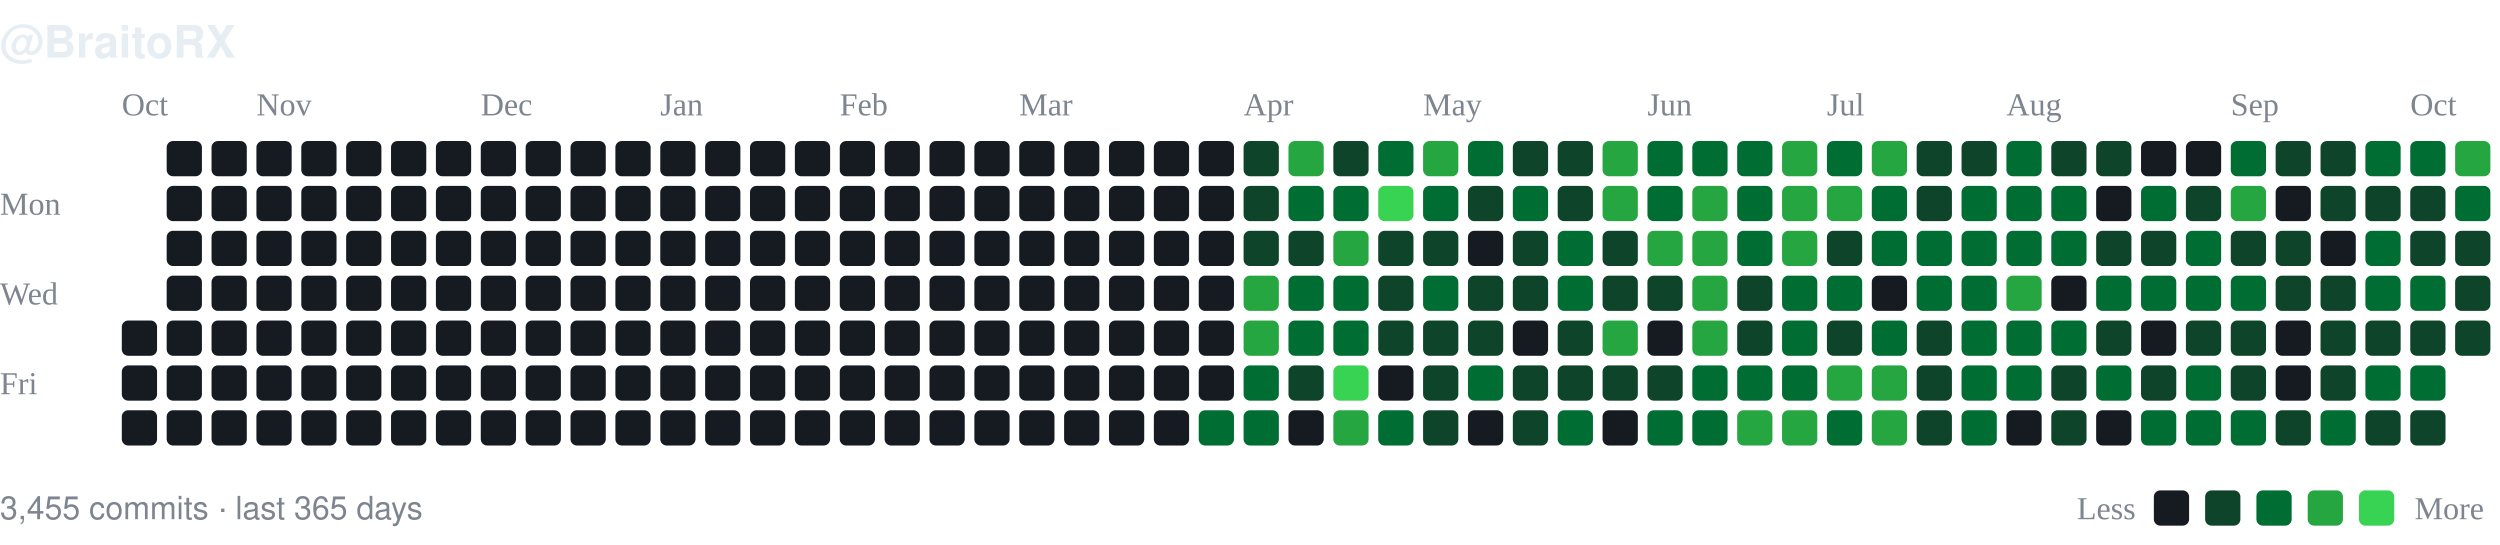
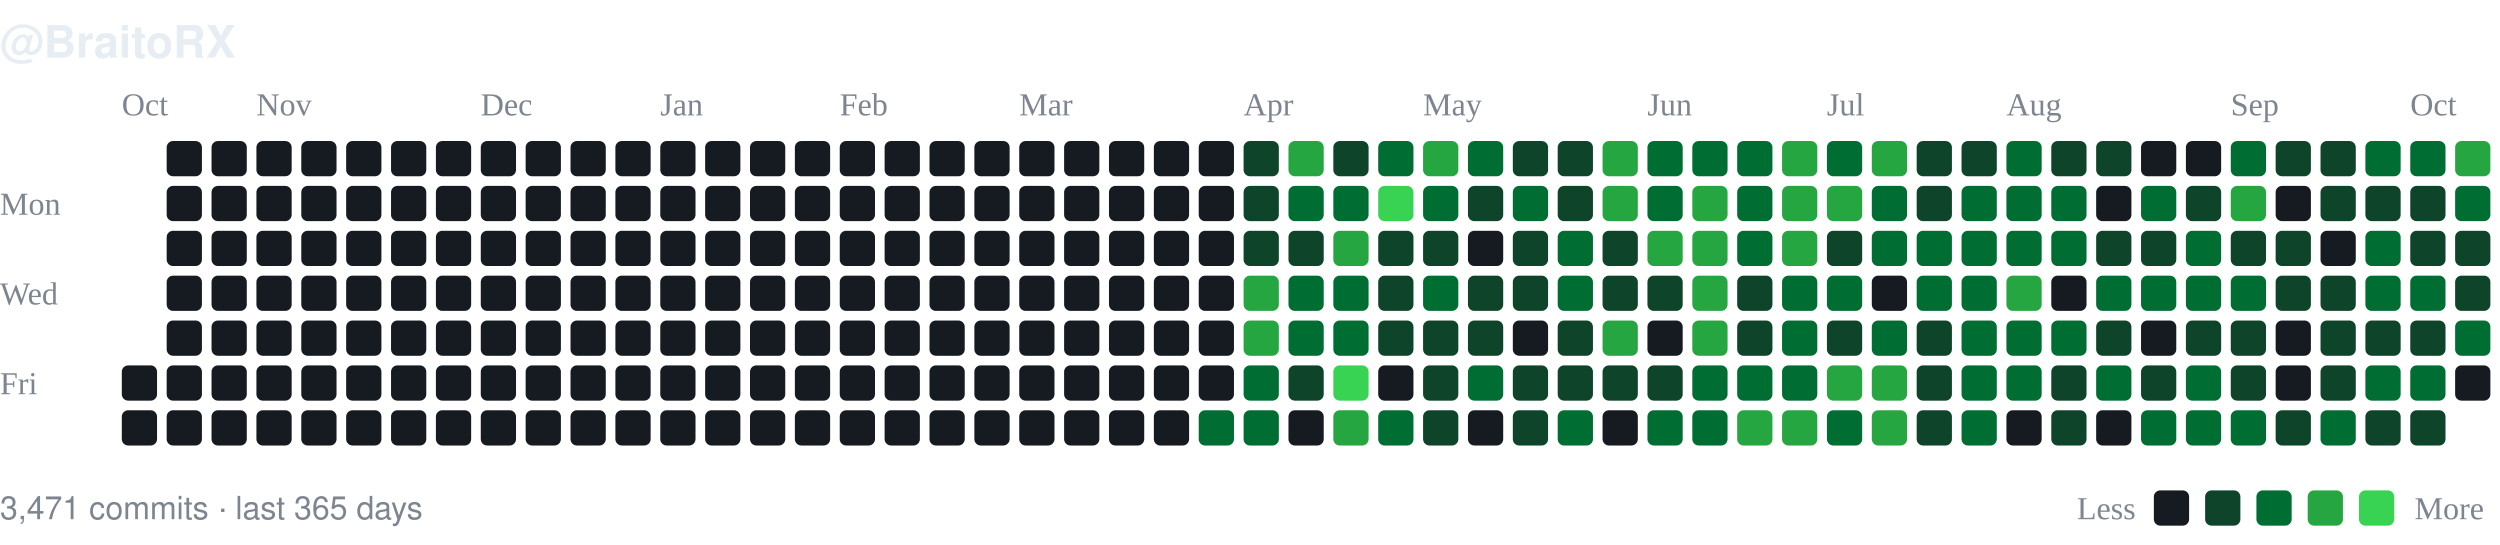
<svg xmlns="http://www.w3.org/2000/svg" width="780" height="170" viewBox="0 0 780 170" role="img">
  <text x="0" y="18" font-size="14" font-weight="600" fill="#e6edf3" font-family="ui-sans-serif,-apple-system,Segoe UI,Helvetica,Arial,sans-serif">@BraitoRX</text>
  <text x="0" y="67" font-size="10" fill="#7d8590">Mon</text>
  <text x="0" y="95" font-size="10" fill="#7d8590">Wed</text>
  <text x="0" y="123" font-size="10" fill="#7d8590">Fri</text>
  <text x="38" y="36" font-size="10" fill="#7d8590">Oct</text>
-   <rect x="38" y="100" width="11" height="11" rx="2" fill="#161b22" />
  <rect x="38" y="114" width="11" height="11" rx="2" fill="#161b22" />
  <rect x="38" y="128" width="11" height="11" rx="2" fill="#161b22" />
  <rect x="52" y="44" width="11" height="11" rx="2" fill="#161b22" />
  <rect x="52" y="58" width="11" height="11" rx="2" fill="#161b22" />
  <rect x="52" y="72" width="11" height="11" rx="2" fill="#161b22" />
  <rect x="52" y="86" width="11" height="11" rx="2" fill="#161b22" />
  <rect x="52" y="100" width="11" height="11" rx="2" fill="#161b22" />
  <rect x="52" y="114" width="11" height="11" rx="2" fill="#161b22" />
  <rect x="52" y="128" width="11" height="11" rx="2" fill="#161b22" />
  <rect x="66" y="44" width="11" height="11" rx="2" fill="#161b22" />
  <rect x="66" y="58" width="11" height="11" rx="2" fill="#161b22" />
  <rect x="66" y="72" width="11" height="11" rx="2" fill="#161b22" />
  <rect x="66" y="86" width="11" height="11" rx="2" fill="#161b22" />
  <rect x="66" y="100" width="11" height="11" rx="2" fill="#161b22" />
  <rect x="66" y="114" width="11" height="11" rx="2" fill="#161b22" />
  <rect x="66" y="128" width="11" height="11" rx="2" fill="#161b22" />
  <text x="80" y="36" font-size="10" fill="#7d8590">Nov</text>
  <rect x="80" y="44" width="11" height="11" rx="2" fill="#161b22" />
  <rect x="80" y="58" width="11" height="11" rx="2" fill="#161b22" />
  <rect x="80" y="72" width="11" height="11" rx="2" fill="#161b22" />
  <rect x="80" y="86" width="11" height="11" rx="2" fill="#161b22" />
  <rect x="80" y="100" width="11" height="11" rx="2" fill="#161b22" />
  <rect x="80" y="114" width="11" height="11" rx="2" fill="#161b22" />
  <rect x="80" y="128" width="11" height="11" rx="2" fill="#161b22" />
  <rect x="94" y="44" width="11" height="11" rx="2" fill="#161b22" />
  <rect x="94" y="58" width="11" height="11" rx="2" fill="#161b22" />
  <rect x="94" y="72" width="11" height="11" rx="2" fill="#161b22" />
  <rect x="94" y="86" width="11" height="11" rx="2" fill="#161b22" />
  <rect x="94" y="100" width="11" height="11" rx="2" fill="#161b22" />
  <rect x="94" y="114" width="11" height="11" rx="2" fill="#161b22" />
  <rect x="94" y="128" width="11" height="11" rx="2" fill="#161b22" />
  <rect x="108" y="44" width="11" height="11" rx="2" fill="#161b22" />
  <rect x="108" y="58" width="11" height="11" rx="2" fill="#161b22" />
  <rect x="108" y="72" width="11" height="11" rx="2" fill="#161b22" />
  <rect x="108" y="86" width="11" height="11" rx="2" fill="#161b22" />
  <rect x="108" y="100" width="11" height="11" rx="2" fill="#161b22" />
  <rect x="108" y="114" width="11" height="11" rx="2" fill="#161b22" />
  <rect x="108" y="128" width="11" height="11" rx="2" fill="#161b22" />
  <rect x="122" y="44" width="11" height="11" rx="2" fill="#161b22" />
  <rect x="122" y="58" width="11" height="11" rx="2" fill="#161b22" />
  <rect x="122" y="72" width="11" height="11" rx="2" fill="#161b22" />
  <rect x="122" y="86" width="11" height="11" rx="2" fill="#161b22" />
  <rect x="122" y="100" width="11" height="11" rx="2" fill="#161b22" />
  <rect x="122" y="114" width="11" height="11" rx="2" fill="#161b22" />
  <rect x="122" y="128" width="11" height="11" rx="2" fill="#161b22" />
  <rect x="136" y="44" width="11" height="11" rx="2" fill="#161b22" />
  <rect x="136" y="58" width="11" height="11" rx="2" fill="#161b22" />
  <rect x="136" y="72" width="11" height="11" rx="2" fill="#161b22" />
  <rect x="136" y="86" width="11" height="11" rx="2" fill="#161b22" />
  <rect x="136" y="100" width="11" height="11" rx="2" fill="#161b22" />
  <rect x="136" y="114" width="11" height="11" rx="2" fill="#161b22" />
  <rect x="136" y="128" width="11" height="11" rx="2" fill="#161b22" />
  <text x="150" y="36" font-size="10" fill="#7d8590">Dec</text>
  <rect x="150" y="44" width="11" height="11" rx="2" fill="#161b22" />
  <rect x="150" y="58" width="11" height="11" rx="2" fill="#161b22" />
  <rect x="150" y="72" width="11" height="11" rx="2" fill="#161b22" />
  <rect x="150" y="86" width="11" height="11" rx="2" fill="#161b22" />
  <rect x="150" y="100" width="11" height="11" rx="2" fill="#161b22" />
  <rect x="150" y="114" width="11" height="11" rx="2" fill="#161b22" />
  <rect x="150" y="128" width="11" height="11" rx="2" fill="#161b22" />
  <rect x="164" y="44" width="11" height="11" rx="2" fill="#161b22" />
  <rect x="164" y="58" width="11" height="11" rx="2" fill="#161b22" />
  <rect x="164" y="72" width="11" height="11" rx="2" fill="#161b22" />
  <rect x="164" y="86" width="11" height="11" rx="2" fill="#161b22" />
  <rect x="164" y="100" width="11" height="11" rx="2" fill="#161b22" />
  <rect x="164" y="114" width="11" height="11" rx="2" fill="#161b22" />
  <rect x="164" y="128" width="11" height="11" rx="2" fill="#161b22" />
  <rect x="178" y="44" width="11" height="11" rx="2" fill="#161b22" />
  <rect x="178" y="58" width="11" height="11" rx="2" fill="#161b22" />
  <rect x="178" y="72" width="11" height="11" rx="2" fill="#161b22" />
  <rect x="178" y="86" width="11" height="11" rx="2" fill="#161b22" />
  <rect x="178" y="100" width="11" height="11" rx="2" fill="#161b22" />
  <rect x="178" y="114" width="11" height="11" rx="2" fill="#161b22" />
  <rect x="178" y="128" width="11" height="11" rx="2" fill="#161b22" />
  <rect x="192" y="44" width="11" height="11" rx="2" fill="#161b22" />
  <rect x="192" y="58" width="11" height="11" rx="2" fill="#161b22" />
  <rect x="192" y="72" width="11" height="11" rx="2" fill="#161b22" />
  <rect x="192" y="86" width="11" height="11" rx="2" fill="#161b22" />
  <rect x="192" y="100" width="11" height="11" rx="2" fill="#161b22" />
  <rect x="192" y="114" width="11" height="11" rx="2" fill="#161b22" />
  <rect x="192" y="128" width="11" height="11" rx="2" fill="#161b22" />
  <text x="206" y="36" font-size="10" fill="#7d8590">Jan</text>
  <rect x="206" y="44" width="11" height="11" rx="2" fill="#161b22" />
  <rect x="206" y="58" width="11" height="11" rx="2" fill="#161b22" />
  <rect x="206" y="72" width="11" height="11" rx="2" fill="#161b22" />
  <rect x="206" y="86" width="11" height="11" rx="2" fill="#161b22" />
  <rect x="206" y="100" width="11" height="11" rx="2" fill="#161b22" />
  <rect x="206" y="114" width="11" height="11" rx="2" fill="#161b22" />
  <rect x="206" y="128" width="11" height="11" rx="2" fill="#161b22" />
  <rect x="220" y="44" width="11" height="11" rx="2" fill="#161b22" />
  <rect x="220" y="58" width="11" height="11" rx="2" fill="#161b22" />
  <rect x="220" y="72" width="11" height="11" rx="2" fill="#161b22" />
  <rect x="220" y="86" width="11" height="11" rx="2" fill="#161b22" />
  <rect x="220" y="100" width="11" height="11" rx="2" fill="#161b22" />
  <rect x="220" y="114" width="11" height="11" rx="2" fill="#161b22" />
  <rect x="220" y="128" width="11" height="11" rx="2" fill="#161b22" />
  <rect x="234" y="44" width="11" height="11" rx="2" fill="#161b22" />
  <rect x="234" y="58" width="11" height="11" rx="2" fill="#161b22" />
  <rect x="234" y="72" width="11" height="11" rx="2" fill="#161b22" />
  <rect x="234" y="86" width="11" height="11" rx="2" fill="#161b22" />
  <rect x="234" y="100" width="11" height="11" rx="2" fill="#161b22" />
  <rect x="234" y="114" width="11" height="11" rx="2" fill="#161b22" />
  <rect x="234" y="128" width="11" height="11" rx="2" fill="#161b22" />
  <rect x="248" y="44" width="11" height="11" rx="2" fill="#161b22" />
  <rect x="248" y="58" width="11" height="11" rx="2" fill="#161b22" />
  <rect x="248" y="72" width="11" height="11" rx="2" fill="#161b22" />
  <rect x="248" y="86" width="11" height="11" rx="2" fill="#161b22" />
  <rect x="248" y="100" width="11" height="11" rx="2" fill="#161b22" />
  <rect x="248" y="114" width="11" height="11" rx="2" fill="#161b22" />
  <rect x="248" y="128" width="11" height="11" rx="2" fill="#161b22" />
  <text x="262" y="36" font-size="10" fill="#7d8590">Feb</text>
  <rect x="262" y="44" width="11" height="11" rx="2" fill="#161b22" />
  <rect x="262" y="58" width="11" height="11" rx="2" fill="#161b22" />
  <rect x="262" y="72" width="11" height="11" rx="2" fill="#161b22" />
  <rect x="262" y="86" width="11" height="11" rx="2" fill="#161b22" />
  <rect x="262" y="100" width="11" height="11" rx="2" fill="#161b22" />
  <rect x="262" y="114" width="11" height="11" rx="2" fill="#161b22" />
  <rect x="262" y="128" width="11" height="11" rx="2" fill="#161b22" />
  <rect x="276" y="44" width="11" height="11" rx="2" fill="#161b22" />
  <rect x="276" y="58" width="11" height="11" rx="2" fill="#161b22" />
  <rect x="276" y="72" width="11" height="11" rx="2" fill="#161b22" />
  <rect x="276" y="86" width="11" height="11" rx="2" fill="#161b22" />
  <rect x="276" y="100" width="11" height="11" rx="2" fill="#161b22" />
  <rect x="276" y="114" width="11" height="11" rx="2" fill="#161b22" />
  <rect x="276" y="128" width="11" height="11" rx="2" fill="#161b22" />
  <rect x="290" y="44" width="11" height="11" rx="2" fill="#161b22" />
  <rect x="290" y="58" width="11" height="11" rx="2" fill="#161b22" />
  <rect x="290" y="72" width="11" height="11" rx="2" fill="#161b22" />
  <rect x="290" y="86" width="11" height="11" rx="2" fill="#161b22" />
  <rect x="290" y="100" width="11" height="11" rx="2" fill="#161b22" />
  <rect x="290" y="114" width="11" height="11" rx="2" fill="#161b22" />
  <rect x="290" y="128" width="11" height="11" rx="2" fill="#161b22" />
  <rect x="304" y="44" width="11" height="11" rx="2" fill="#161b22" />
  <rect x="304" y="58" width="11" height="11" rx="2" fill="#161b22" />
  <rect x="304" y="72" width="11" height="11" rx="2" fill="#161b22" />
  <rect x="304" y="86" width="11" height="11" rx="2" fill="#161b22" />
  <rect x="304" y="100" width="11" height="11" rx="2" fill="#161b22" />
  <rect x="304" y="114" width="11" height="11" rx="2" fill="#161b22" />
  <rect x="304" y="128" width="11" height="11" rx="2" fill="#161b22" />
  <text x="318" y="36" font-size="10" fill="#7d8590">Mar</text>
  <rect x="318" y="44" width="11" height="11" rx="2" fill="#161b22" />
  <rect x="318" y="58" width="11" height="11" rx="2" fill="#161b22" />
  <rect x="318" y="72" width="11" height="11" rx="2" fill="#161b22" />
  <rect x="318" y="86" width="11" height="11" rx="2" fill="#161b22" />
  <rect x="318" y="100" width="11" height="11" rx="2" fill="#161b22" />
  <rect x="318" y="114" width="11" height="11" rx="2" fill="#161b22" />
  <rect x="318" y="128" width="11" height="11" rx="2" fill="#161b22" />
  <rect x="332" y="44" width="11" height="11" rx="2" fill="#161b22" />
  <rect x="332" y="58" width="11" height="11" rx="2" fill="#161b22" />
  <rect x="332" y="72" width="11" height="11" rx="2" fill="#161b22" />
  <rect x="332" y="86" width="11" height="11" rx="2" fill="#161b22" />
  <rect x="332" y="100" width="11" height="11" rx="2" fill="#161b22" />
  <rect x="332" y="114" width="11" height="11" rx="2" fill="#161b22" />
  <rect x="332" y="128" width="11" height="11" rx="2" fill="#161b22" />
  <rect x="346" y="44" width="11" height="11" rx="2" fill="#161b22" />
  <rect x="346" y="58" width="11" height="11" rx="2" fill="#161b22" />
  <rect x="346" y="72" width="11" height="11" rx="2" fill="#161b22" />
  <rect x="346" y="86" width="11" height="11" rx="2" fill="#161b22" />
  <rect x="346" y="100" width="11" height="11" rx="2" fill="#161b22" />
  <rect x="346" y="114" width="11" height="11" rx="2" fill="#161b22" />
  <rect x="346" y="128" width="11" height="11" rx="2" fill="#161b22" />
  <rect x="360" y="44" width="11" height="11" rx="2" fill="#161b22" />
  <rect x="360" y="58" width="11" height="11" rx="2" fill="#161b22" />
  <rect x="360" y="72" width="11" height="11" rx="2" fill="#161b22" />
  <rect x="360" y="86" width="11" height="11" rx="2" fill="#161b22" />
  <rect x="360" y="100" width="11" height="11" rx="2" fill="#161b22" />
  <rect x="360" y="114" width="11" height="11" rx="2" fill="#161b22" />
  <rect x="360" y="128" width="11" height="11" rx="2" fill="#161b22" />
  <rect x="374" y="44" width="11" height="11" rx="2" fill="#161b22" />
  <rect x="374" y="58" width="11" height="11" rx="2" fill="#161b22" />
  <rect x="374" y="72" width="11" height="11" rx="2" fill="#161b22" />
  <rect x="374" y="86" width="11" height="11" rx="2" fill="#161b22" />
  <rect x="374" y="100" width="11" height="11" rx="2" fill="#161b22" />
  <rect x="374" y="114" width="11" height="11" rx="2" fill="#161b22" />
  <rect x="374" y="128" width="11" height="11" rx="2" fill="#006d32" />
  <text x="388" y="36" font-size="10" fill="#7d8590">Apr</text>
  <rect x="388" y="44" width="11" height="11" rx="2" fill="#0e4429" />
  <rect x="388" y="58" width="11" height="11" rx="2" fill="#0e4429" />
  <rect x="388" y="72" width="11" height="11" rx="2" fill="#0e4429" />
  <rect x="388" y="86" width="11" height="11" rx="2" fill="#26a641" />
  <rect x="388" y="100" width="11" height="11" rx="2" fill="#26a641" />
  <rect x="388" y="114" width="11" height="11" rx="2" fill="#006d32" />
  <rect x="388" y="128" width="11" height="11" rx="2" fill="#006d32" />
  <rect x="402" y="44" width="11" height="11" rx="2" fill="#26a641" />
  <rect x="402" y="58" width="11" height="11" rx="2" fill="#006d32" />
  <rect x="402" y="72" width="11" height="11" rx="2" fill="#0e4429" />
  <rect x="402" y="86" width="11" height="11" rx="2" fill="#006d32" />
  <rect x="402" y="100" width="11" height="11" rx="2" fill="#006d32" />
  <rect x="402" y="114" width="11" height="11" rx="2" fill="#0e4429" />
  <rect x="402" y="128" width="11" height="11" rx="2" fill="#161b22" />
  <rect x="416" y="44" width="11" height="11" rx="2" fill="#0e4429" />
  <rect x="416" y="58" width="11" height="11" rx="2" fill="#006d32" />
  <rect x="416" y="72" width="11" height="11" rx="2" fill="#26a641" />
  <rect x="416" y="86" width="11" height="11" rx="2" fill="#006d32" />
  <rect x="416" y="100" width="11" height="11" rx="2" fill="#006d32" />
  <rect x="416" y="114" width="11" height="11" rx="2" fill="#39d353" />
  <rect x="416" y="128" width="11" height="11" rx="2" fill="#26a641" />
  <rect x="430" y="44" width="11" height="11" rx="2" fill="#006d32" />
  <rect x="430" y="58" width="11" height="11" rx="2" fill="#39d353" />
  <rect x="430" y="72" width="11" height="11" rx="2" fill="#0e4429" />
  <rect x="430" y="86" width="11" height="11" rx="2" fill="#0e4429" />
  <rect x="430" y="100" width="11" height="11" rx="2" fill="#0e4429" />
  <rect x="430" y="114" width="11" height="11" rx="2" fill="#161b22" />
  <rect x="430" y="128" width="11" height="11" rx="2" fill="#006d32" />
  <text x="444" y="36" font-size="10" fill="#7d8590">May</text>
  <rect x="444" y="44" width="11" height="11" rx="2" fill="#26a641" />
  <rect x="444" y="58" width="11" height="11" rx="2" fill="#006d32" />
  <rect x="444" y="72" width="11" height="11" rx="2" fill="#0e4429" />
  <rect x="444" y="86" width="11" height="11" rx="2" fill="#006d32" />
  <rect x="444" y="100" width="11" height="11" rx="2" fill="#0e4429" />
  <rect x="444" y="114" width="11" height="11" rx="2" fill="#0e4429" />
  <rect x="444" y="128" width="11" height="11" rx="2" fill="#0e4429" />
  <rect x="458" y="44" width="11" height="11" rx="2" fill="#006d32" />
  <rect x="458" y="58" width="11" height="11" rx="2" fill="#0e4429" />
  <rect x="458" y="72" width="11" height="11" rx="2" fill="#161b22" />
  <rect x="458" y="86" width="11" height="11" rx="2" fill="#0e4429" />
  <rect x="458" y="100" width="11" height="11" rx="2" fill="#0e4429" />
  <rect x="458" y="114" width="11" height="11" rx="2" fill="#006d32" />
  <rect x="458" y="128" width="11" height="11" rx="2" fill="#161b22" />
  <rect x="472" y="44" width="11" height="11" rx="2" fill="#0e4429" />
  <rect x="472" y="58" width="11" height="11" rx="2" fill="#006d32" />
  <rect x="472" y="72" width="11" height="11" rx="2" fill="#0e4429" />
  <rect x="472" y="86" width="11" height="11" rx="2" fill="#0e4429" />
  <rect x="472" y="100" width="11" height="11" rx="2" fill="#161b22" />
  <rect x="472" y="114" width="11" height="11" rx="2" fill="#0e4429" />
  <rect x="472" y="128" width="11" height="11" rx="2" fill="#0e4429" />
  <rect x="486" y="44" width="11" height="11" rx="2" fill="#0e4429" />
  <rect x="486" y="58" width="11" height="11" rx="2" fill="#0e4429" />
  <rect x="486" y="72" width="11" height="11" rx="2" fill="#006d32" />
  <rect x="486" y="86" width="11" height="11" rx="2" fill="#006d32" />
  <rect x="486" y="100" width="11" height="11" rx="2" fill="#0e4429" />
  <rect x="486" y="114" width="11" height="11" rx="2" fill="#0e4429" />
  <rect x="486" y="128" width="11" height="11" rx="2" fill="#006d32" />
  <rect x="500" y="44" width="11" height="11" rx="2" fill="#26a641" />
  <rect x="500" y="58" width="11" height="11" rx="2" fill="#26a641" />
  <rect x="500" y="72" width="11" height="11" rx="2" fill="#0e4429" />
  <rect x="500" y="86" width="11" height="11" rx="2" fill="#0e4429" />
  <rect x="500" y="100" width="11" height="11" rx="2" fill="#26a641" />
  <rect x="500" y="114" width="11" height="11" rx="2" fill="#0e4429" />
  <rect x="500" y="128" width="11" height="11" rx="2" fill="#161b22" />
  <text x="514" y="36" font-size="10" fill="#7d8590">Jun</text>
  <rect x="514" y="44" width="11" height="11" rx="2" fill="#006d32" />
  <rect x="514" y="58" width="11" height="11" rx="2" fill="#006d32" />
  <rect x="514" y="72" width="11" height="11" rx="2" fill="#26a641" />
  <rect x="514" y="86" width="11" height="11" rx="2" fill="#0e4429" />
  <rect x="514" y="100" width="11" height="11" rx="2" fill="#161b22" />
  <rect x="514" y="114" width="11" height="11" rx="2" fill="#0e4429" />
  <rect x="514" y="128" width="11" height="11" rx="2" fill="#006d32" />
  <rect x="528" y="44" width="11" height="11" rx="2" fill="#006d32" />
  <rect x="528" y="58" width="11" height="11" rx="2" fill="#26a641" />
  <rect x="528" y="72" width="11" height="11" rx="2" fill="#26a641" />
  <rect x="528" y="86" width="11" height="11" rx="2" fill="#26a641" />
  <rect x="528" y="100" width="11" height="11" rx="2" fill="#26a641" />
  <rect x="528" y="114" width="11" height="11" rx="2" fill="#006d32" />
  <rect x="528" y="128" width="11" height="11" rx="2" fill="#006d32" />
  <rect x="542" y="44" width="11" height="11" rx="2" fill="#006d32" />
  <rect x="542" y="58" width="11" height="11" rx="2" fill="#006d32" />
  <rect x="542" y="72" width="11" height="11" rx="2" fill="#006d32" />
  <rect x="542" y="86" width="11" height="11" rx="2" fill="#0e4429" />
  <rect x="542" y="100" width="11" height="11" rx="2" fill="#0e4429" />
  <rect x="542" y="114" width="11" height="11" rx="2" fill="#006d32" />
  <rect x="542" y="128" width="11" height="11" rx="2" fill="#26a641" />
  <rect x="556" y="44" width="11" height="11" rx="2" fill="#26a641" />
  <rect x="556" y="58" width="11" height="11" rx="2" fill="#26a641" />
  <rect x="556" y="72" width="11" height="11" rx="2" fill="#26a641" />
  <rect x="556" y="86" width="11" height="11" rx="2" fill="#006d32" />
  <rect x="556" y="100" width="11" height="11" rx="2" fill="#006d32" />
  <rect x="556" y="114" width="11" height="11" rx="2" fill="#006d32" />
  <rect x="556" y="128" width="11" height="11" rx="2" fill="#26a641" />
  <text x="570" y="36" font-size="10" fill="#7d8590">Jul</text>
  <rect x="570" y="44" width="11" height="11" rx="2" fill="#006d32" />
  <rect x="570" y="58" width="11" height="11" rx="2" fill="#26a641" />
  <rect x="570" y="72" width="11" height="11" rx="2" fill="#0e4429" />
  <rect x="570" y="86" width="11" height="11" rx="2" fill="#006d32" />
  <rect x="570" y="100" width="11" height="11" rx="2" fill="#0e4429" />
  <rect x="570" y="114" width="11" height="11" rx="2" fill="#26a641" />
  <rect x="570" y="128" width="11" height="11" rx="2" fill="#006d32" />
  <rect x="584" y="44" width="11" height="11" rx="2" fill="#26a641" />
  <rect x="584" y="58" width="11" height="11" rx="2" fill="#006d32" />
  <rect x="584" y="72" width="11" height="11" rx="2" fill="#006d32" />
  <rect x="584" y="86" width="11" height="11" rx="2" fill="#161b22" />
  <rect x="584" y="100" width="11" height="11" rx="2" fill="#006d32" />
  <rect x="584" y="114" width="11" height="11" rx="2" fill="#26a641" />
  <rect x="584" y="128" width="11" height="11" rx="2" fill="#26a641" />
  <rect x="598" y="44" width="11" height="11" rx="2" fill="#0e4429" />
  <rect x="598" y="58" width="11" height="11" rx="2" fill="#0e4429" />
  <rect x="598" y="72" width="11" height="11" rx="2" fill="#006d32" />
  <rect x="598" y="86" width="11" height="11" rx="2" fill="#006d32" />
  <rect x="598" y="100" width="11" height="11" rx="2" fill="#0e4429" />
  <rect x="598" y="114" width="11" height="11" rx="2" fill="#0e4429" />
  <rect x="598" y="128" width="11" height="11" rx="2" fill="#0e4429" />
  <rect x="612" y="44" width="11" height="11" rx="2" fill="#0e4429" />
  <rect x="612" y="58" width="11" height="11" rx="2" fill="#006d32" />
  <rect x="612" y="72" width="11" height="11" rx="2" fill="#006d32" />
  <rect x="612" y="86" width="11" height="11" rx="2" fill="#006d32" />
  <rect x="612" y="100" width="11" height="11" rx="2" fill="#006d32" />
  <rect x="612" y="114" width="11" height="11" rx="2" fill="#006d32" />
  <rect x="612" y="128" width="11" height="11" rx="2" fill="#006d32" />
  <text x="626" y="36" font-size="10" fill="#7d8590">Aug</text>
  <rect x="626" y="44" width="11" height="11" rx="2" fill="#006d32" />
  <rect x="626" y="58" width="11" height="11" rx="2" fill="#006d32" />
  <rect x="626" y="72" width="11" height="11" rx="2" fill="#006d32" />
  <rect x="626" y="86" width="11" height="11" rx="2" fill="#26a641" />
  <rect x="626" y="100" width="11" height="11" rx="2" fill="#006d32" />
  <rect x="626" y="114" width="11" height="11" rx="2" fill="#006d32" />
  <rect x="626" y="128" width="11" height="11" rx="2" fill="#161b22" />
  <rect x="640" y="44" width="11" height="11" rx="2" fill="#0e4429" />
  <rect x="640" y="58" width="11" height="11" rx="2" fill="#006d32" />
  <rect x="640" y="72" width="11" height="11" rx="2" fill="#006d32" />
  <rect x="640" y="86" width="11" height="11" rx="2" fill="#161b22" />
  <rect x="640" y="100" width="11" height="11" rx="2" fill="#006d32" />
  <rect x="640" y="114" width="11" height="11" rx="2" fill="#0e4429" />
  <rect x="640" y="128" width="11" height="11" rx="2" fill="#0e4429" />
  <rect x="654" y="44" width="11" height="11" rx="2" fill="#0e4429" />
  <rect x="654" y="58" width="11" height="11" rx="2" fill="#161b22" />
  <rect x="654" y="72" width="11" height="11" rx="2" fill="#0e4429" />
  <rect x="654" y="86" width="11" height="11" rx="2" fill="#006d32" />
  <rect x="654" y="100" width="11" height="11" rx="2" fill="#0e4429" />
  <rect x="654" y="114" width="11" height="11" rx="2" fill="#006d32" />
  <rect x="654" y="128" width="11" height="11" rx="2" fill="#161b22" />
  <rect x="668" y="44" width="11" height="11" rx="2" fill="#161b22" />
  <rect x="668" y="58" width="11" height="11" rx="2" fill="#006d32" />
  <rect x="668" y="72" width="11" height="11" rx="2" fill="#0e4429" />
  <rect x="668" y="86" width="11" height="11" rx="2" fill="#006d32" />
  <rect x="668" y="100" width="11" height="11" rx="2" fill="#161b22" />
  <rect x="668" y="114" width="11" height="11" rx="2" fill="#0e4429" />
  <rect x="668" y="128" width="11" height="11" rx="2" fill="#006d32" />
  <rect x="682" y="44" width="11" height="11" rx="2" fill="#161b22" />
  <rect x="682" y="58" width="11" height="11" rx="2" fill="#0e4429" />
  <rect x="682" y="72" width="11" height="11" rx="2" fill="#006d32" />
  <rect x="682" y="86" width="11" height="11" rx="2" fill="#006d32" />
  <rect x="682" y="100" width="11" height="11" rx="2" fill="#0e4429" />
  <rect x="682" y="114" width="11" height="11" rx="2" fill="#006d32" />
  <rect x="682" y="128" width="11" height="11" rx="2" fill="#006d32" />
  <text x="696" y="36" font-size="10" fill="#7d8590">Sep</text>
  <rect x="696" y="44" width="11" height="11" rx="2" fill="#006d32" />
  <rect x="696" y="58" width="11" height="11" rx="2" fill="#26a641" />
  <rect x="696" y="72" width="11" height="11" rx="2" fill="#0e4429" />
  <rect x="696" y="86" width="11" height="11" rx="2" fill="#006d32" />
  <rect x="696" y="100" width="11" height="11" rx="2" fill="#0e4429" />
  <rect x="696" y="114" width="11" height="11" rx="2" fill="#0e4429" />
  <rect x="696" y="128" width="11" height="11" rx="2" fill="#006d32" />
  <rect x="710" y="44" width="11" height="11" rx="2" fill="#0e4429" />
  <rect x="710" y="58" width="11" height="11" rx="2" fill="#161b22" />
  <rect x="710" y="72" width="11" height="11" rx="2" fill="#0e4429" />
  <rect x="710" y="86" width="11" height="11" rx="2" fill="#0e4429" />
  <rect x="710" y="100" width="11" height="11" rx="2" fill="#161b22" />
  <rect x="710" y="114" width="11" height="11" rx="2" fill="#161b22" />
  <rect x="710" y="128" width="11" height="11" rx="2" fill="#0e4429" />
  <rect x="724" y="44" width="11" height="11" rx="2" fill="#0e4429" />
  <rect x="724" y="58" width="11" height="11" rx="2" fill="#0e4429" />
  <rect x="724" y="72" width="11" height="11" rx="2" fill="#161b22" />
  <rect x="724" y="86" width="11" height="11" rx="2" fill="#0e4429" />
  <rect x="724" y="100" width="11" height="11" rx="2" fill="#0e4429" />
  <rect x="724" y="114" width="11" height="11" rx="2" fill="#0e4429" />
  <rect x="724" y="128" width="11" height="11" rx="2" fill="#006d32" />
  <rect x="738" y="44" width="11" height="11" rx="2" fill="#006d32" />
  <rect x="738" y="58" width="11" height="11" rx="2" fill="#0e4429" />
  <rect x="738" y="72" width="11" height="11" rx="2" fill="#006d32" />
  <rect x="738" y="86" width="11" height="11" rx="2" fill="#006d32" />
  <rect x="738" y="100" width="11" height="11" rx="2" fill="#0e4429" />
  <rect x="738" y="114" width="11" height="11" rx="2" fill="#006d32" />
  <rect x="738" y="128" width="11" height="11" rx="2" fill="#0e4429" />
  <text x="752" y="36" font-size="10" fill="#7d8590">Oct</text>
  <rect x="752" y="44" width="11" height="11" rx="2" fill="#006d32" />
  <rect x="752" y="58" width="11" height="11" rx="2" fill="#0e4429" />
  <rect x="752" y="72" width="11" height="11" rx="2" fill="#0e4429" />
  <rect x="752" y="86" width="11" height="11" rx="2" fill="#006d32" />
  <rect x="752" y="100" width="11" height="11" rx="2" fill="#0e4429" />
  <rect x="752" y="114" width="11" height="11" rx="2" fill="#006d32" />
  <rect x="752" y="128" width="11" height="11" rx="2" fill="#0e4429" />
  <rect x="766" y="44" width="11" height="11" rx="2" fill="#26a641" />
  <rect x="766" y="58" width="11" height="11" rx="2" fill="#006d32" />
  <rect x="766" y="72" width="11" height="11" rx="2" fill="#0e4429" />
  <rect x="766" y="86" width="11" height="11" rx="2" fill="#0e4429" />
-   <rect x="766" y="100" width="11" height="11" rx="2" fill="#0e4429" />
+   <rect x="766" y="100" width="11" height="11" rx="2" fill="#006d32" />
+   <rect x="766" y="114" width="11" height="11" rx="2" fill="#161b22" />
  <text x="648" y="162" font-size="10" fill="#7d8590">Less</text>
  <rect x="672" y="153" width="11" height="11" rx="2" fill="#161b22" />
  <rect x="688" y="153" width="11" height="11" rx="2" fill="#0e4429" />
  <rect x="704" y="153" width="11" height="11" rx="2" fill="#006d32" />
  <rect x="720" y="153" width="11" height="11" rx="2" fill="#26a641" />
  <rect x="736" y="153" width="11" height="11" rx="2" fill="#39d353" />
  <text x="775" y="162" font-size="10" fill="#7d8590" text-anchor="end">More</text>
-   <text x="0" y="162" font-size="10" fill="#7d8590" font-family="ui-sans-serif,-apple-system,Segoe UI,Helvetica,Arial,sans-serif">3,455 commits · last 365 days</text>
+   <text x="0" y="162" font-size="10" fill="#7d8590" font-family="ui-sans-serif,-apple-system,Segoe UI,Helvetica,Arial,sans-serif">3,471 commits · last 365 days</text>
</svg>
